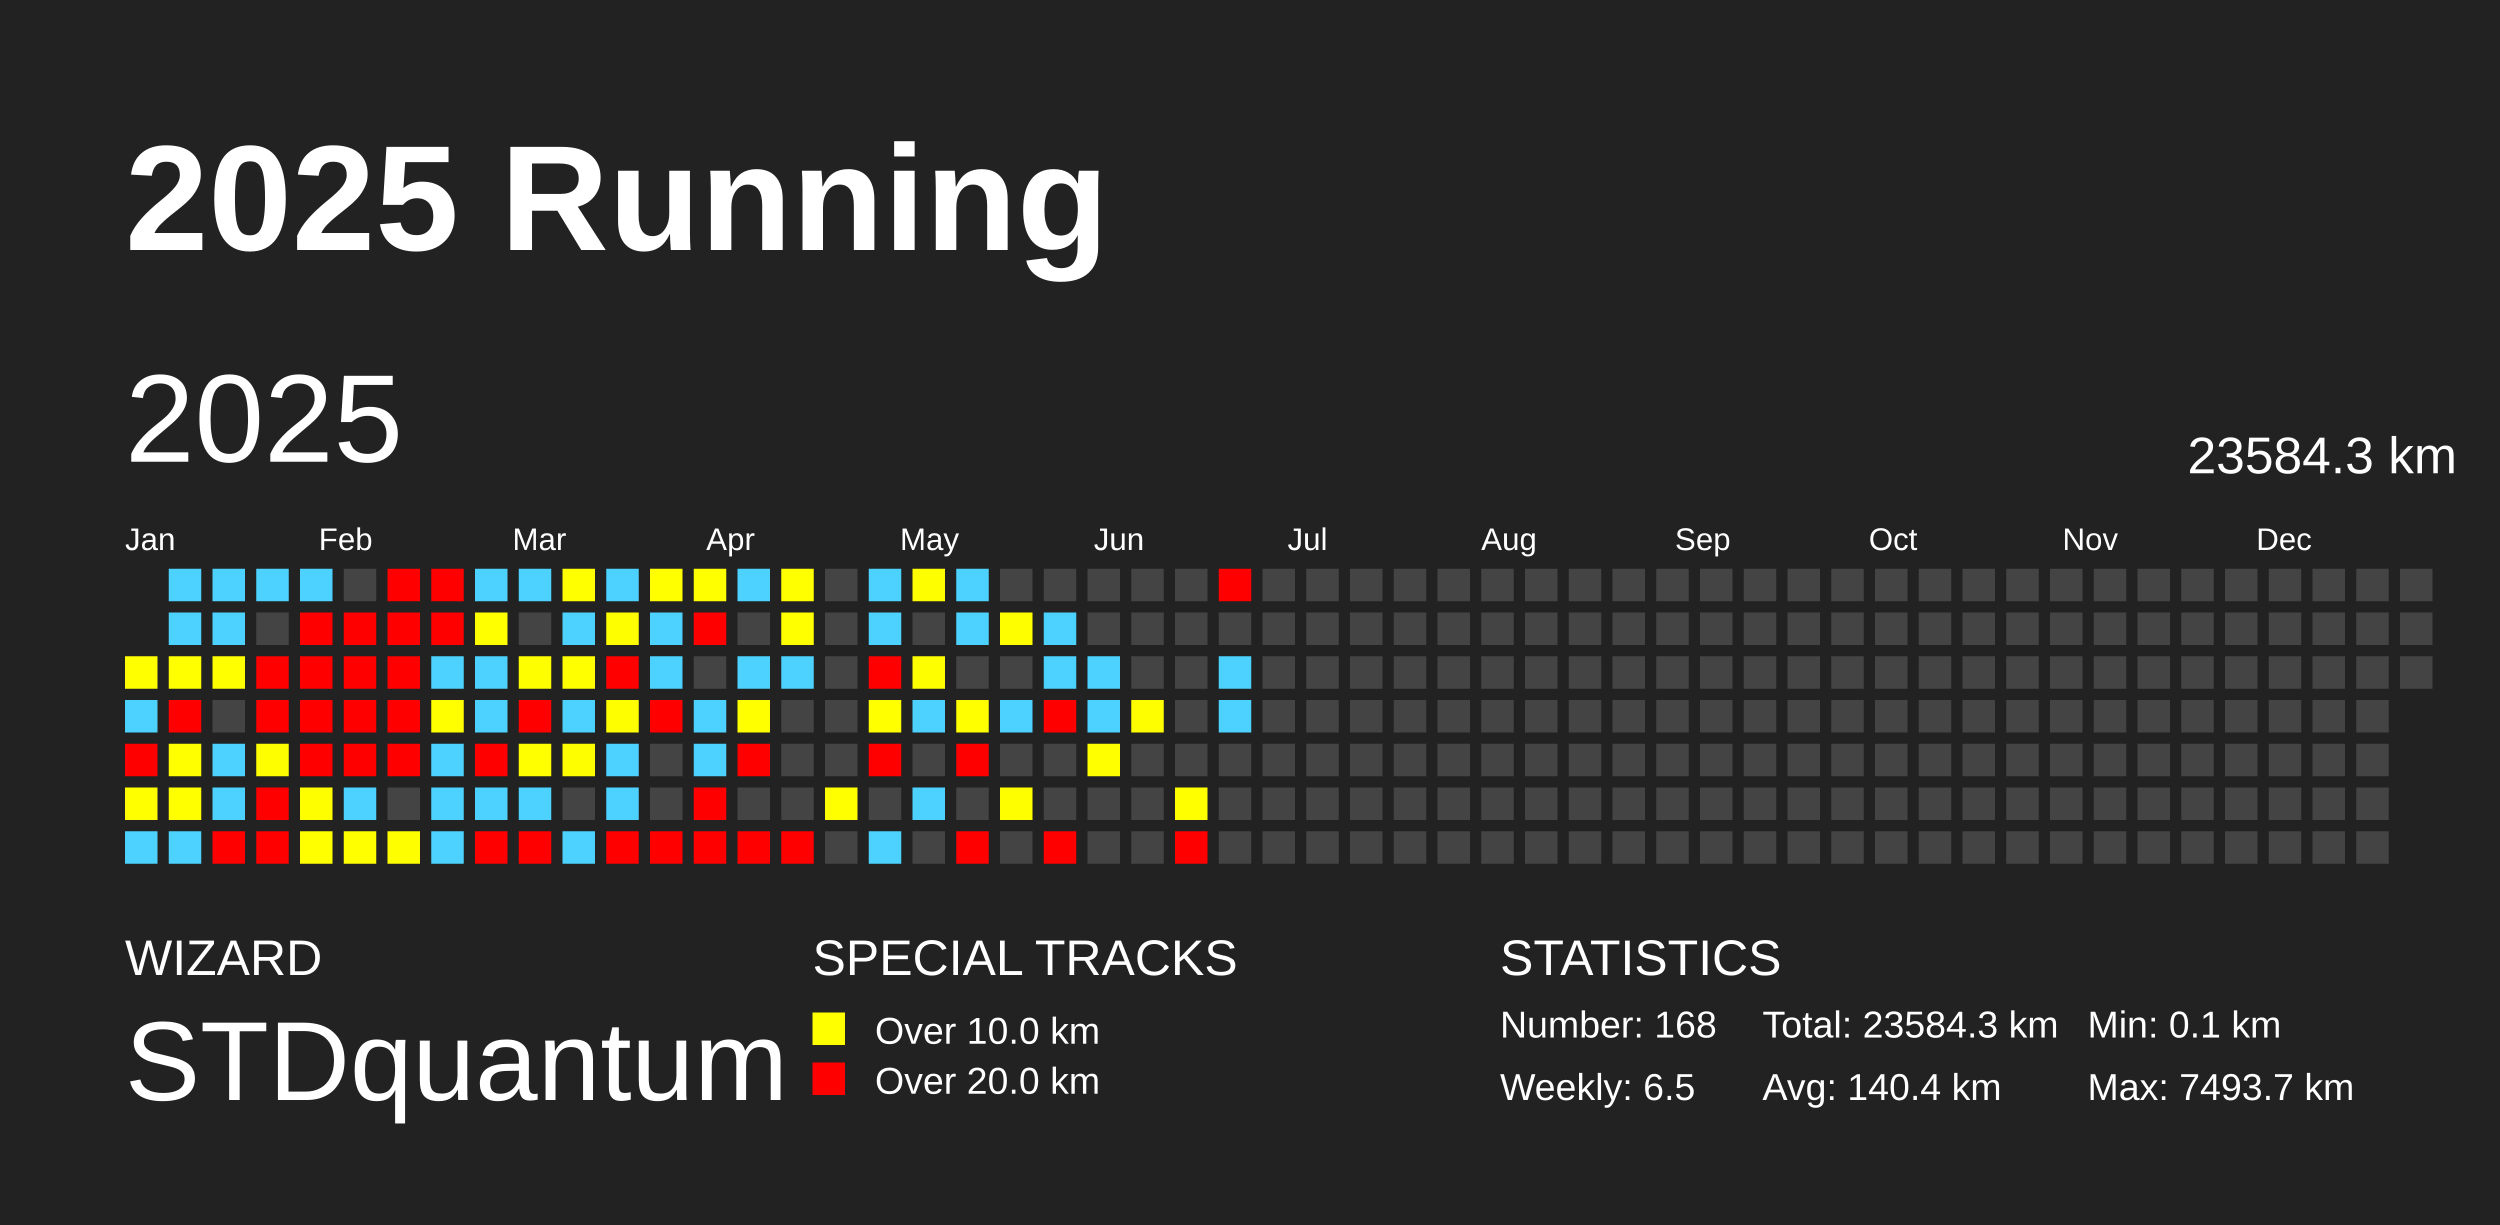
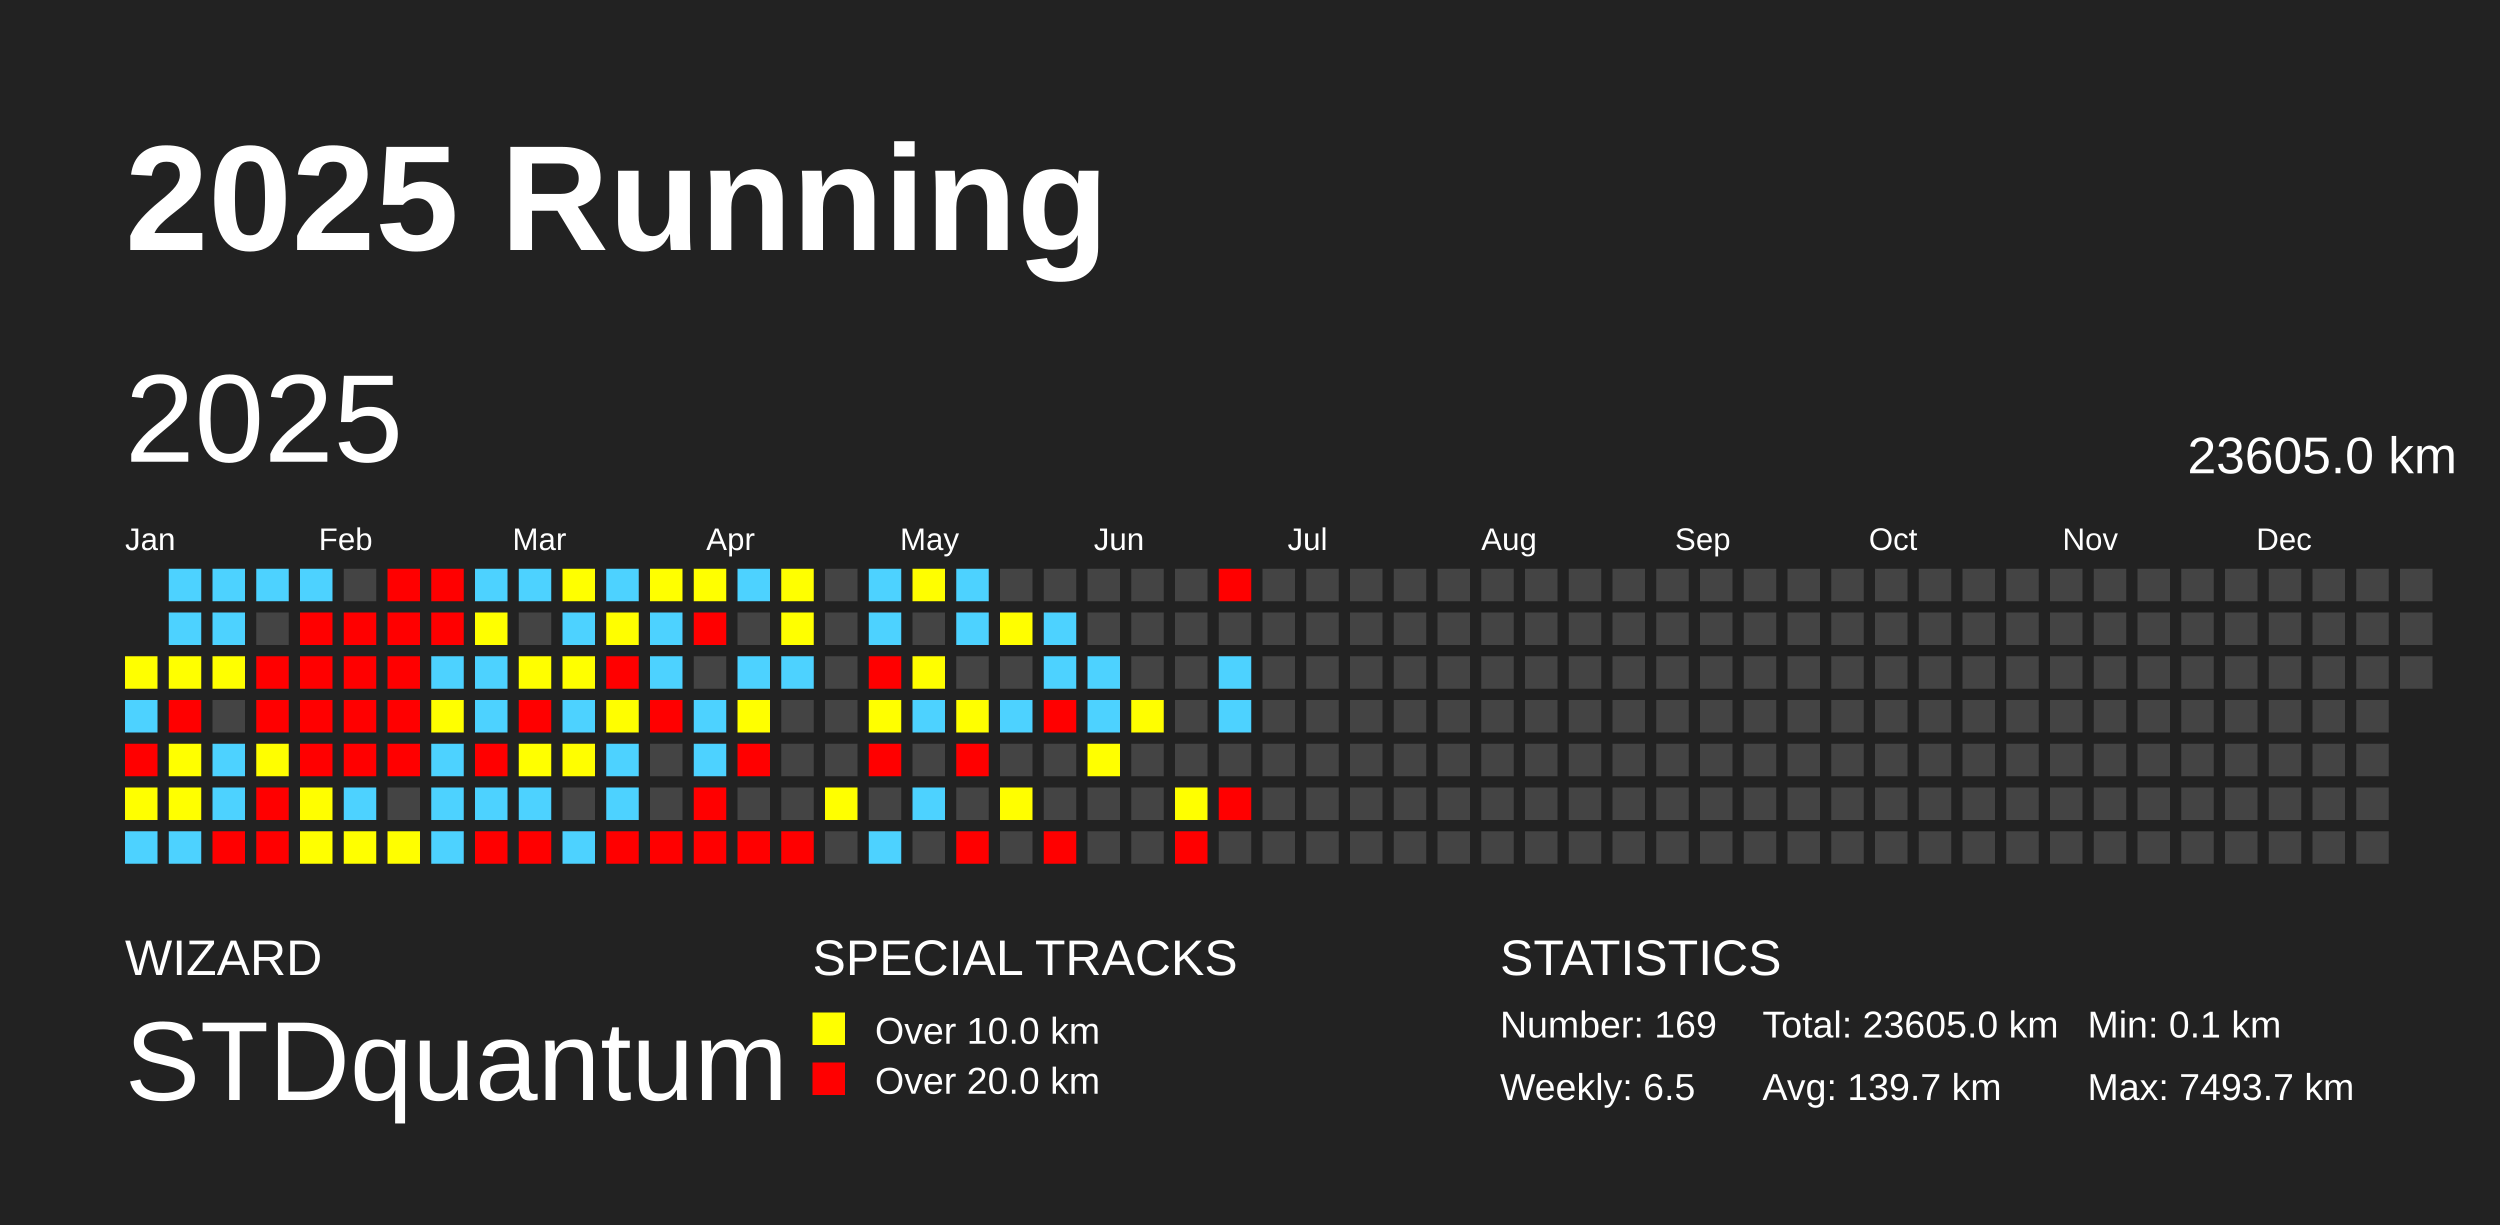
<svg xmlns="http://www.w3.org/2000/svg" baseProfile="full" height="98mm" version="1.1" viewBox="0,0,200,98" width="200mm">
  <defs />
  <rect fill="#222222" height="98" width="200" x="0" y="0" />
  <text fill="#FFFFFF" style="font-size:12px; font-family:Arial; font-weight:bold;" x="10" y="20">2025 Running</text>
  <text fill="#FFFFFF" style="font-size:4px; font-family:Arial" x="10" y="78">WIZARD</text>
  <text fill="#FFFFFF" style="font-size:9px; font-family:Arial" x="10" y="88">STDquantum</text>
  <text fill="#FFFFFF" style="font-size:4px; font-family:Arial" x="65" y="78">SPECIAL TRACKS</text>
  <rect fill="yellow" height="2.6" width="2.6" x="65" y="81" />
  <text fill="#FFFFFF" style="font-size:3px; font-family:Arial" x="70" y="83.5">Over 10.0 km</text>
  <rect fill="red" height="2.6" width="2.6" x="65" y="85" />
  <text fill="#FFFFFF" style="font-size:3px; font-family:Arial" x="70" y="87.5">Over 20.0 km</text>
  <text fill="#FFFFFF" style="font-size:4px; font-family:Arial" x="120" y="78">STATISTICS</text>
-   <text fill="#FFFFFF" style="font-size:3px; font-family:Arial" x="120" y="83">Number: 168</text>
+   <text fill="#FFFFFF" style="font-size:3px; font-family:Arial" x="120" y="83">Number: 169</text>
  <text fill="#FFFFFF" style="font-size:3px; font-family:Arial" x="120" y="88">Weekly: 6.5</text>
-   <text fill="#FFFFFF" style="font-size:3px; font-family:Arial" x="141" y="83">Total: 23584.3 km</text>
-   <text fill="#FFFFFF" style="font-size:3px; font-family:Arial" x="141" y="88">Avg: 140.4 km</text>
+   <text fill="#FFFFFF" style="font-size:3px; font-family:Arial" x="141" y="83">Total: 23605.0 km</text>
+   <text fill="#FFFFFF" style="font-size:3px; font-family:Arial" x="141" y="88">Avg: 139.7 km</text>
  <text fill="#FFFFFF" style="font-size:3px; font-family:Arial" x="167" y="83">Min: 0.1 km</text>
  <text fill="#FFFFFF" style="font-size:3px; font-family:Arial" x="167" y="88">Max: 7493.7 km</text>
  <text dominant-baseline="hanging" fill="#FFFFFF" style="font-size:10.0px; font-family:Arial;" x="10" y="30">2025</text>
-   <text dominant-baseline="hanging" fill="#FFFFFF" style="font-size:4.125px; font-family:Arial;" x="175" y="35">23584.3 km</text>
+   <text dominant-baseline="hanging" fill="#FFFFFF" style="font-size:4.125px; font-family:Arial;" x="175" y="35">23605.0 km</text>
  <text fill="#FFFFFF" style="font-size:2.5px; font-family:Arial" x="10.0" y="44">Jan</text>
  <text fill="#FFFFFF" style="font-size:2.5px; font-family:Arial" x="25.5" y="44">Feb</text>
  <text fill="#FFFFFF" style="font-size:2.5px; font-family:Arial" x="41.0" y="44">Mar</text>
  <text fill="#FFFFFF" style="font-size:2.5px; font-family:Arial" x="56.5" y="44">Apr</text>
  <text fill="#FFFFFF" style="font-size:2.5px; font-family:Arial" x="72.0" y="44">May</text>
  <text fill="#FFFFFF" style="font-size:2.5px; font-family:Arial" x="87.5" y="44">Jun</text>
  <text fill="#FFFFFF" style="font-size:2.5px; font-family:Arial" x="103.0" y="44">Jul</text>
  <text fill="#FFFFFF" style="font-size:2.5px; font-family:Arial" x="118.5" y="44">Aug</text>
  <text fill="#FFFFFF" style="font-size:2.5px; font-family:Arial" x="134.0" y="44">Sep</text>
  <text fill="#FFFFFF" style="font-size:2.5px; font-family:Arial" x="149.5" y="44">Oct</text>
  <text fill="#FFFFFF" style="font-size:2.5px; font-family:Arial" x="165.0" y="44">Nov</text>
  <text fill="#FFFFFF" style="font-size:2.5px; font-family:Arial" x="180.5" y="44">Dec</text>
  <rect fill="#ffff00" height="2.6" width="2.6" x="10.0" y="52.5" />
  <rect fill="#4dd2ff" height="2.6" width="2.6" x="10.0" y="56.0" />
  <rect fill="red" height="2.6" width="2.6" x="10.0" y="59.5" />
  <rect fill="#ffff00" height="2.6" width="2.6" x="10.0" y="63.0" />
  <rect fill="#4dd2ff" height="2.6" width="2.6" x="10.0" y="66.5" />
  <rect fill="#4dd2ff" height="2.6" width="2.6" x="13.5" y="45.5" />
  <rect fill="#4dd2ff" height="2.6" width="2.6" x="13.5" y="49.0" />
  <rect fill="#ffff00" height="2.6" width="2.6" x="13.5" y="52.5" />
  <rect fill="red" height="2.6" width="2.6" x="13.5" y="56.0" />
  <rect fill="#ffff00" height="2.6" width="2.6" x="13.5" y="59.5" />
  <rect fill="#ffff00" height="2.6" width="2.6" x="13.5" y="63.0" />
  <rect fill="#4dd2ff" height="2.6" width="2.6" x="13.5" y="66.5" />
  <rect fill="#4dd2ff" height="2.6" width="2.6" x="17.0" y="45.5" />
  <rect fill="#4dd2ff" height="2.6" width="2.6" x="17.0" y="49.0" />
  <rect fill="#ffff00" height="2.6" width="2.6" x="17.0" y="52.5" />
  <rect fill="#444444" height="2.6" width="2.6" x="17.0" y="56.0" />
  <rect fill="#4dd2ff" height="2.6" width="2.6" x="17.0" y="59.5" />
  <rect fill="#4dd2ff" height="2.6" width="2.6" x="17.0" y="63.0" />
  <rect fill="red" height="2.6" width="2.6" x="17.0" y="66.5" />
  <rect fill="#4dd2ff" height="2.6" width="2.6" x="20.5" y="45.5" />
  <rect fill="#444444" height="2.6" width="2.6" x="20.5" y="49.0" />
  <rect fill="red" height="2.6" width="2.6" x="20.5" y="52.5" />
  <rect fill="red" height="2.6" width="2.6" x="20.5" y="56.0" />
  <rect fill="#fffe00" height="2.6" width="2.6" x="20.5" y="59.5" />
  <rect fill="red" height="2.6" width="2.6" x="20.5" y="63.0" />
  <rect fill="red" height="2.6" width="2.6" x="20.5" y="66.5" />
  <rect fill="#4dd2ff" height="2.6" width="2.6" x="24.0" y="45.5" />
  <rect fill="red" height="2.6" width="2.6" x="24.0" y="49.0" />
  <rect fill="red" height="2.6" width="2.6" x="24.0" y="52.5" />
  <rect fill="red" height="2.6" width="2.6" x="24.0" y="56.0" />
  <rect fill="red" height="2.6" width="2.6" x="24.0" y="59.5" />
  <rect fill="#fffe00" height="2.6" width="2.6" x="24.0" y="63.0" />
  <rect fill="#ffff00" height="2.6" width="2.6" x="24.0" y="66.5" />
  <rect fill="#444444" height="2.6" width="2.6" x="27.5" y="45.5" />
  <rect fill="red" height="2.6" width="2.6" x="27.5" y="49.0" />
  <rect fill="red" height="2.6" width="2.6" x="27.5" y="52.5" />
  <rect fill="red" height="2.6" width="2.6" x="27.5" y="56.0" />
  <rect fill="red" height="2.6" width="2.6" x="27.5" y="59.5" />
  <rect fill="#4dd2ff" height="2.6" width="2.6" x="27.5" y="63.0" />
  <rect fill="#ffff00" height="2.6" width="2.6" x="27.5" y="66.5" />
  <rect fill="red" height="2.6" width="2.6" x="31.0" y="45.5" />
  <rect fill="red" height="2.6" width="2.6" x="31.0" y="49.0" />
  <rect fill="red" height="2.6" width="2.6" x="31.0" y="52.5" />
  <rect fill="red" height="2.6" width="2.6" x="31.0" y="56.0" />
  <rect fill="red" height="2.6" width="2.6" x="31.0" y="59.5" />
  <rect fill="#444444" height="2.6" width="2.6" x="31.0" y="63.0" />
  <rect fill="#fffe00" height="2.6" width="2.6" x="31.0" y="66.5" />
  <rect fill="red" height="2.6" width="2.6" x="34.5" y="45.5" />
  <rect fill="red" height="2.6" width="2.6" x="34.5" y="49.0" />
  <rect fill="#4dd2ff" height="2.6" width="2.6" x="34.5" y="52.5" />
  <rect fill="#ffff00" height="2.6" width="2.6" x="34.5" y="56.0" />
  <rect fill="#4dd2ff" height="2.6" width="2.6" x="34.5" y="59.5" />
  <rect fill="#4dd2ff" height="2.6" width="2.6" x="34.5" y="63.0" />
  <rect fill="#4dd2ff" height="2.6" width="2.6" x="34.5" y="66.5" />
  <rect fill="#4dd2ff" height="2.6" width="2.6" x="38.0" y="45.5" />
  <rect fill="#ffff00" height="2.6" width="2.6" x="38.0" y="49.0" />
  <rect fill="#4dd2ff" height="2.6" width="2.6" x="38.0" y="52.5" />
  <rect fill="#4dd2ff" height="2.6" width="2.6" x="38.0" y="56.0" />
  <rect fill="red" height="2.6" width="2.6" x="38.0" y="59.5" />
  <rect fill="#4dd2ff" height="2.6" width="2.6" x="38.0" y="63.0" />
  <rect fill="red" height="2.6" width="2.6" x="38.0" y="66.5" />
  <rect fill="#4dd2ff" height="2.6" width="2.6" x="41.5" y="45.5" />
  <rect fill="#444444" height="2.6" width="2.6" x="41.5" y="49.0" />
  <rect fill="#fffe00" height="2.6" width="2.6" x="41.5" y="52.5" />
  <rect fill="red" height="2.6" width="2.6" x="41.5" y="56.0" />
  <rect fill="#ffff00" height="2.6" width="2.6" x="41.5" y="59.5" />
  <rect fill="#4dd2ff" height="2.6" width="2.6" x="41.5" y="63.0" />
  <rect fill="red" height="2.6" width="2.6" x="41.5" y="66.5" />
  <rect fill="#ffff00" height="2.6" width="2.6" x="45.0" y="45.5" />
  <rect fill="#4dd2ff" height="2.6" width="2.6" x="45.0" y="49.0" />
  <rect fill="#ffff00" height="2.6" width="2.6" x="45.0" y="52.5" />
  <rect fill="#4dd2ff" height="2.6" width="2.6" x="45.0" y="56.0" />
  <rect fill="#fffe00" height="2.6" width="2.6" x="45.0" y="59.5" />
  <rect fill="#444444" height="2.6" width="2.6" x="45.0" y="63.0" />
  <rect fill="#4dd2ff" height="2.6" width="2.6" x="45.0" y="66.5" />
  <rect fill="#4dd2ff" height="2.6" width="2.6" x="48.5" y="45.5" />
  <rect fill="#fffe00" height="2.6" width="2.6" x="48.5" y="49.0" />
  <rect fill="red" height="2.6" width="2.6" x="48.5" y="52.5" />
  <rect fill="#fffe00" height="2.6" width="2.6" x="48.5" y="56.0" />
  <rect fill="#4dd2ff" height="2.6" width="2.6" x="48.5" y="59.5" />
  <rect fill="#4dd2ff" height="2.6" width="2.6" x="48.5" y="63.0" />
  <rect fill="red" height="2.6" width="2.6" x="48.5" y="66.5" />
  <rect fill="#ffff00" height="2.6" width="2.6" x="52.0" y="45.5" />
  <rect fill="#4dd2ff" height="2.6" width="2.6" x="52.0" y="49.0" />
  <rect fill="#4dd2ff" height="2.6" width="2.6" x="52.0" y="52.5" />
  <rect fill="red" height="2.6" width="2.6" x="52.0" y="56.0" />
  <rect fill="#444444" height="2.6" width="2.6" x="52.0" y="59.5" />
  <rect fill="#444444" height="2.6" width="2.6" x="52.0" y="63.0" />
  <rect fill="red" height="2.6" width="2.6" x="52.0" y="66.5" />
  <rect fill="#ffff00" height="2.6" width="2.6" x="55.5" y="45.5" />
  <rect fill="red" height="2.6" width="2.6" x="55.5" y="49.0" />
  <rect fill="#444444" height="2.6" width="2.6" x="55.5" y="52.5" />
  <rect fill="#4dd2ff" height="2.6" width="2.6" x="55.5" y="56.0" />
  <rect fill="#4dd2ff" height="2.6" width="2.6" x="55.5" y="59.5" />
  <rect fill="red" height="2.6" width="2.6" x="55.5" y="63.0" />
  <rect fill="red" height="2.6" width="2.6" x="55.5" y="66.5" />
  <rect fill="#4dd2ff" height="2.6" width="2.6" x="59.0" y="45.5" />
  <rect fill="#444444" height="2.6" width="2.6" x="59.0" y="49.0" />
  <rect fill="#4dd2ff" height="2.6" width="2.6" x="59.0" y="52.5" />
  <rect fill="#ffff00" height="2.6" width="2.6" x="59.0" y="56.0" />
  <rect fill="red" height="2.6" width="2.6" x="59.0" y="59.5" />
  <rect fill="#444444" height="2.6" width="2.6" x="59.0" y="63.0" />
  <rect fill="red" height="2.6" width="2.6" x="59.0" y="66.5" />
  <rect fill="#ffff00" height="2.6" width="2.6" x="62.5" y="45.5" />
  <rect fill="#ffff00" height="2.6" width="2.6" x="62.5" y="49.0" />
  <rect fill="#4dd2ff" height="2.6" width="2.6" x="62.5" y="52.5" />
  <rect fill="#444444" height="2.6" width="2.6" x="62.5" y="56.0" />
  <rect fill="#444444" height="2.6" width="2.6" x="62.5" y="59.5" />
  <rect fill="#444444" height="2.6" width="2.6" x="62.5" y="63.0" />
  <rect fill="red" height="2.6" width="2.6" x="62.5" y="66.5" />
  <rect fill="#444444" height="2.6" width="2.6" x="66.0" y="45.5" />
  <rect fill="#444444" height="2.6" width="2.6" x="66.0" y="49.0" />
  <rect fill="#444444" height="2.6" width="2.6" x="66.0" y="52.5" />
  <rect fill="#444444" height="2.6" width="2.6" x="66.0" y="56.0" />
  <rect fill="#444444" height="2.6" width="2.6" x="66.0" y="59.5" />
  <rect fill="#ffff00" height="2.6" width="2.6" x="66.0" y="63.0" />
  <rect fill="#444444" height="2.6" width="2.6" x="66.0" y="66.5" />
  <rect fill="#4dd2ff" height="2.6" width="2.6" x="69.5" y="45.5" />
  <rect fill="#4dd2ff" height="2.6" width="2.6" x="69.5" y="49.0" />
  <rect fill="red" height="2.6" width="2.6" x="69.5" y="52.5" />
  <rect fill="#ffff00" height="2.6" width="2.6" x="69.5" y="56.0" />
  <rect fill="red" height="2.6" width="2.6" x="69.5" y="59.5" />
  <rect fill="#444444" height="2.6" width="2.6" x="69.5" y="63.0" />
  <rect fill="#4dd2ff" height="2.6" width="2.6" x="69.5" y="66.5" />
  <rect fill="#fffe00" height="2.6" width="2.6" x="73.0" y="45.5" />
  <rect fill="#444444" height="2.6" width="2.6" x="73.0" y="49.0" />
  <rect fill="#fffe00" height="2.6" width="2.6" x="73.0" y="52.5" />
  <rect fill="#4dd2ff" height="2.6" width="2.6" x="73.0" y="56.0" />
  <rect fill="#444444" height="2.6" width="2.6" x="73.0" y="59.5" />
  <rect fill="#4dd2ff" height="2.6" width="2.6" x="73.0" y="63.0" />
  <rect fill="#444444" height="2.6" width="2.6" x="73.0" y="66.5" />
  <rect fill="#4dd2ff" height="2.6" width="2.6" x="76.5" y="45.5" />
  <rect fill="#4dd2ff" height="2.6" width="2.6" x="76.5" y="49.0" />
  <rect fill="#444444" height="2.6" width="2.6" x="76.5" y="52.5" />
  <rect fill="#ffff00" height="2.6" width="2.6" x="76.5" y="56.0" />
  <rect fill="red" height="2.6" width="2.6" x="76.5" y="59.5" />
  <rect fill="#444444" height="2.6" width="2.6" x="76.5" y="63.0" />
  <rect fill="red" height="2.6" width="2.6" x="76.5" y="66.5" />
  <rect fill="#444444" height="2.6" width="2.6" x="80.0" y="45.5" />
  <rect fill="#fffe00" height="2.6" width="2.6" x="80.0" y="49.0" />
  <rect fill="#444444" height="2.6" width="2.6" x="80.0" y="52.5" />
  <rect fill="#4dd2ff" height="2.6" width="2.6" x="80.0" y="56.0" />
  <rect fill="#444444" height="2.6" width="2.6" x="80.0" y="59.5" />
  <rect fill="#fffe00" height="2.6" width="2.6" x="80.0" y="63.0" />
  <rect fill="#444444" height="2.6" width="2.6" x="80.0" y="66.5" />
  <rect fill="#444444" height="2.6" width="2.6" x="83.5" y="45.5" />
  <rect fill="#4dd2ff" height="2.6" width="2.6" x="83.5" y="49.0" />
  <rect fill="#4dd2ff" height="2.6" width="2.6" x="83.5" y="52.5" />
  <rect fill="red" height="2.6" width="2.6" x="83.5" y="56.0" />
  <rect fill="#444444" height="2.6" width="2.6" x="83.5" y="59.5" />
  <rect fill="#444444" height="2.6" width="2.6" x="83.5" y="63.0" />
  <rect fill="red" height="2.6" width="2.6" x="83.5" y="66.5" />
  <rect fill="#444444" height="2.6" width="2.6" x="87.0" y="45.5" />
  <rect fill="#444444" height="2.6" width="2.6" x="87.0" y="49.0" />
  <rect fill="#4dd2ff" height="2.6" width="2.6" x="87.0" y="52.5" />
  <rect fill="#4dd2ff" height="2.6" width="2.6" x="87.0" y="56.0" />
  <rect fill="#ffff00" height="2.6" width="2.6" x="87.0" y="59.5" />
  <rect fill="#444444" height="2.6" width="2.6" x="87.0" y="63.0" />
  <rect fill="#444444" height="2.6" width="2.6" x="87.0" y="66.5" />
  <rect fill="#444444" height="2.6" width="2.6" x="90.5" y="45.5" />
  <rect fill="#444444" height="2.6" width="2.6" x="90.5" y="49.0" />
  <rect fill="#444444" height="2.6" width="2.6" x="90.5" y="52.5" />
  <rect fill="#fffe00" height="2.6" width="2.6" x="90.5" y="56.0" />
  <rect fill="#444444" height="2.6" width="2.6" x="90.5" y="59.5" />
  <rect fill="#444444" height="2.6" width="2.6" x="90.5" y="63.0" />
  <rect fill="#444444" height="2.6" width="2.6" x="90.5" y="66.5" />
  <rect fill="#444444" height="2.6" width="2.6" x="94.0" y="45.5" />
  <rect fill="#444444" height="2.6" width="2.6" x="94.0" y="49.0" />
  <rect fill="#444444" height="2.6" width="2.6" x="94.0" y="52.5" />
  <rect fill="#444444" height="2.6" width="2.6" x="94.0" y="56.0" />
  <rect fill="#444444" height="2.6" width="2.6" x="94.0" y="59.5" />
  <rect fill="#ffff00" height="2.6" width="2.6" x="94.0" y="63.0" />
  <rect fill="red" height="2.6" width="2.6" x="94.0" y="66.5" />
  <rect fill="red" height="2.6" width="2.6" x="97.5" y="45.5" />
  <rect fill="#444444" height="2.6" width="2.6" x="97.5" y="49.0" />
  <rect fill="#4dd2ff" height="2.6" width="2.6" x="97.5" y="52.5" />
  <rect fill="#4dd2ff" height="2.6" width="2.6" x="97.5" y="56.0" />
  <rect fill="#444444" height="2.6" width="2.6" x="97.5" y="59.5" />
-   <rect fill="#444444" height="2.6" width="2.6" x="97.5" y="63.0" />
+   <rect fill="red" height="2.6" width="2.6" x="97.5" y="63.0" />
  <rect fill="#444444" height="2.6" width="2.6" x="97.5" y="66.5" />
  <rect fill="#444444" height="2.6" width="2.6" x="101.0" y="45.5" />
  <rect fill="#444444" height="2.6" width="2.6" x="101.0" y="49.0" />
  <rect fill="#444444" height="2.6" width="2.6" x="101.0" y="52.5" />
  <rect fill="#444444" height="2.6" width="2.6" x="101.0" y="56.0" />
  <rect fill="#444444" height="2.6" width="2.6" x="101.0" y="59.5" />
  <rect fill="#444444" height="2.6" width="2.6" x="101.0" y="63.0" />
  <rect fill="#444444" height="2.6" width="2.6" x="101.0" y="66.5" />
  <rect fill="#444444" height="2.6" width="2.6" x="104.5" y="45.5" />
  <rect fill="#444444" height="2.6" width="2.6" x="104.5" y="49.0" />
  <rect fill="#444444" height="2.6" width="2.6" x="104.5" y="52.5" />
  <rect fill="#444444" height="2.6" width="2.6" x="104.5" y="56.0" />
  <rect fill="#444444" height="2.6" width="2.6" x="104.5" y="59.5" />
  <rect fill="#444444" height="2.6" width="2.6" x="104.5" y="63.0" />
  <rect fill="#444444" height="2.6" width="2.6" x="104.5" y="66.5" />
  <rect fill="#444444" height="2.6" width="2.6" x="108.0" y="45.5" />
  <rect fill="#444444" height="2.6" width="2.6" x="108.0" y="49.0" />
  <rect fill="#444444" height="2.6" width="2.6" x="108.0" y="52.5" />
  <rect fill="#444444" height="2.6" width="2.6" x="108.0" y="56.0" />
  <rect fill="#444444" height="2.6" width="2.6" x="108.0" y="59.5" />
  <rect fill="#444444" height="2.6" width="2.6" x="108.0" y="63.0" />
  <rect fill="#444444" height="2.6" width="2.6" x="108.0" y="66.5" />
  <rect fill="#444444" height="2.6" width="2.6" x="111.5" y="45.5" />
  <rect fill="#444444" height="2.6" width="2.6" x="111.5" y="49.0" />
  <rect fill="#444444" height="2.6" width="2.6" x="111.5" y="52.5" />
  <rect fill="#444444" height="2.6" width="2.6" x="111.5" y="56.0" />
  <rect fill="#444444" height="2.6" width="2.6" x="111.5" y="59.5" />
  <rect fill="#444444" height="2.6" width="2.6" x="111.5" y="63.0" />
  <rect fill="#444444" height="2.6" width="2.6" x="111.5" y="66.5" />
  <rect fill="#444444" height="2.6" width="2.6" x="115.0" y="45.5" />
  <rect fill="#444444" height="2.6" width="2.6" x="115.0" y="49.0" />
  <rect fill="#444444" height="2.6" width="2.6" x="115.0" y="52.5" />
  <rect fill="#444444" height="2.6" width="2.6" x="115.0" y="56.0" />
  <rect fill="#444444" height="2.6" width="2.6" x="115.0" y="59.5" />
  <rect fill="#444444" height="2.6" width="2.6" x="115.0" y="63.0" />
  <rect fill="#444444" height="2.6" width="2.6" x="115.0" y="66.5" />
  <rect fill="#444444" height="2.6" width="2.6" x="118.5" y="45.5" />
  <rect fill="#444444" height="2.6" width="2.6" x="118.5" y="49.0" />
  <rect fill="#444444" height="2.6" width="2.6" x="118.5" y="52.5" />
  <rect fill="#444444" height="2.6" width="2.6" x="118.5" y="56.0" />
  <rect fill="#444444" height="2.6" width="2.6" x="118.5" y="59.5" />
  <rect fill="#444444" height="2.6" width="2.6" x="118.5" y="63.0" />
  <rect fill="#444444" height="2.6" width="2.6" x="118.5" y="66.5" />
  <rect fill="#444444" height="2.6" width="2.6" x="122.0" y="45.5" />
  <rect fill="#444444" height="2.6" width="2.6" x="122.0" y="49.0" />
  <rect fill="#444444" height="2.6" width="2.6" x="122.0" y="52.5" />
  <rect fill="#444444" height="2.6" width="2.6" x="122.0" y="56.0" />
  <rect fill="#444444" height="2.6" width="2.6" x="122.0" y="59.5" />
  <rect fill="#444444" height="2.6" width="2.6" x="122.0" y="63.0" />
  <rect fill="#444444" height="2.6" width="2.6" x="122.0" y="66.5" />
  <rect fill="#444444" height="2.6" width="2.6" x="125.5" y="45.5" />
  <rect fill="#444444" height="2.6" width="2.6" x="125.5" y="49.0" />
  <rect fill="#444444" height="2.6" width="2.6" x="125.5" y="52.5" />
  <rect fill="#444444" height="2.6" width="2.6" x="125.5" y="56.0" />
  <rect fill="#444444" height="2.6" width="2.6" x="125.5" y="59.5" />
  <rect fill="#444444" height="2.6" width="2.6" x="125.5" y="63.0" />
  <rect fill="#444444" height="2.6" width="2.6" x="125.5" y="66.5" />
  <rect fill="#444444" height="2.6" width="2.6" x="129.0" y="45.5" />
  <rect fill="#444444" height="2.6" width="2.6" x="129.0" y="49.0" />
  <rect fill="#444444" height="2.6" width="2.6" x="129.0" y="52.5" />
  <rect fill="#444444" height="2.6" width="2.6" x="129.0" y="56.0" />
  <rect fill="#444444" height="2.6" width="2.6" x="129.0" y="59.5" />
  <rect fill="#444444" height="2.6" width="2.6" x="129.0" y="63.0" />
  <rect fill="#444444" height="2.6" width="2.6" x="129.0" y="66.5" />
  <rect fill="#444444" height="2.6" width="2.6" x="132.5" y="45.5" />
  <rect fill="#444444" height="2.6" width="2.6" x="132.5" y="49.0" />
  <rect fill="#444444" height="2.6" width="2.6" x="132.5" y="52.5" />
  <rect fill="#444444" height="2.6" width="2.6" x="132.5" y="56.0" />
  <rect fill="#444444" height="2.6" width="2.6" x="132.5" y="59.5" />
  <rect fill="#444444" height="2.6" width="2.6" x="132.5" y="63.0" />
  <rect fill="#444444" height="2.6" width="2.6" x="132.5" y="66.5" />
  <rect fill="#444444" height="2.6" width="2.6" x="136.0" y="45.5" />
  <rect fill="#444444" height="2.6" width="2.6" x="136.0" y="49.0" />
  <rect fill="#444444" height="2.6" width="2.6" x="136.0" y="52.5" />
  <rect fill="#444444" height="2.6" width="2.6" x="136.0" y="56.0" />
  <rect fill="#444444" height="2.6" width="2.6" x="136.0" y="59.5" />
  <rect fill="#444444" height="2.6" width="2.6" x="136.0" y="63.0" />
  <rect fill="#444444" height="2.6" width="2.6" x="136.0" y="66.5" />
  <rect fill="#444444" height="2.6" width="2.6" x="139.5" y="45.5" />
  <rect fill="#444444" height="2.6" width="2.6" x="139.5" y="49.0" />
  <rect fill="#444444" height="2.6" width="2.6" x="139.5" y="52.5" />
  <rect fill="#444444" height="2.6" width="2.6" x="139.5" y="56.0" />
  <rect fill="#444444" height="2.6" width="2.6" x="139.5" y="59.5" />
  <rect fill="#444444" height="2.6" width="2.6" x="139.5" y="63.0" />
  <rect fill="#444444" height="2.6" width="2.6" x="139.5" y="66.5" />
  <rect fill="#444444" height="2.6" width="2.6" x="143.0" y="45.5" />
  <rect fill="#444444" height="2.6" width="2.6" x="143.0" y="49.0" />
  <rect fill="#444444" height="2.6" width="2.6" x="143.0" y="52.5" />
  <rect fill="#444444" height="2.6" width="2.6" x="143.0" y="56.0" />
  <rect fill="#444444" height="2.6" width="2.6" x="143.0" y="59.5" />
  <rect fill="#444444" height="2.6" width="2.6" x="143.0" y="63.0" />
  <rect fill="#444444" height="2.6" width="2.6" x="143.0" y="66.5" />
  <rect fill="#444444" height="2.6" width="2.6" x="146.5" y="45.5" />
  <rect fill="#444444" height="2.6" width="2.6" x="146.5" y="49.0" />
  <rect fill="#444444" height="2.6" width="2.6" x="146.5" y="52.5" />
  <rect fill="#444444" height="2.6" width="2.6" x="146.5" y="56.0" />
  <rect fill="#444444" height="2.6" width="2.6" x="146.5" y="59.5" />
  <rect fill="#444444" height="2.6" width="2.6" x="146.5" y="63.0" />
  <rect fill="#444444" height="2.6" width="2.6" x="146.5" y="66.5" />
  <rect fill="#444444" height="2.6" width="2.6" x="150.0" y="45.5" />
  <rect fill="#444444" height="2.6" width="2.6" x="150.0" y="49.0" />
  <rect fill="#444444" height="2.6" width="2.6" x="150.0" y="52.5" />
  <rect fill="#444444" height="2.6" width="2.6" x="150.0" y="56.0" />
  <rect fill="#444444" height="2.6" width="2.6" x="150.0" y="59.5" />
  <rect fill="#444444" height="2.6" width="2.6" x="150.0" y="63.0" />
  <rect fill="#444444" height="2.6" width="2.6" x="150.0" y="66.5" />
  <rect fill="#444444" height="2.6" width="2.6" x="153.5" y="45.5" />
  <rect fill="#444444" height="2.6" width="2.6" x="153.5" y="49.0" />
  <rect fill="#444444" height="2.6" width="2.6" x="153.5" y="52.5" />
  <rect fill="#444444" height="2.6" width="2.6" x="153.5" y="56.0" />
  <rect fill="#444444" height="2.6" width="2.6" x="153.5" y="59.5" />
  <rect fill="#444444" height="2.6" width="2.6" x="153.5" y="63.0" />
  <rect fill="#444444" height="2.6" width="2.6" x="153.5" y="66.5" />
  <rect fill="#444444" height="2.6" width="2.6" x="157.0" y="45.5" />
  <rect fill="#444444" height="2.6" width="2.6" x="157.0" y="49.0" />
  <rect fill="#444444" height="2.6" width="2.6" x="157.0" y="52.5" />
  <rect fill="#444444" height="2.6" width="2.6" x="157.0" y="56.0" />
  <rect fill="#444444" height="2.6" width="2.6" x="157.0" y="59.5" />
  <rect fill="#444444" height="2.6" width="2.6" x="157.0" y="63.0" />
  <rect fill="#444444" height="2.6" width="2.6" x="157.0" y="66.5" />
  <rect fill="#444444" height="2.6" width="2.6" x="160.5" y="45.5" />
  <rect fill="#444444" height="2.6" width="2.6" x="160.5" y="49.0" />
  <rect fill="#444444" height="2.6" width="2.6" x="160.5" y="52.5" />
  <rect fill="#444444" height="2.6" width="2.6" x="160.5" y="56.0" />
  <rect fill="#444444" height="2.6" width="2.6" x="160.5" y="59.5" />
  <rect fill="#444444" height="2.6" width="2.6" x="160.5" y="63.0" />
  <rect fill="#444444" height="2.6" width="2.6" x="160.5" y="66.5" />
  <rect fill="#444444" height="2.6" width="2.6" x="164.0" y="45.5" />
  <rect fill="#444444" height="2.6" width="2.6" x="164.0" y="49.0" />
  <rect fill="#444444" height="2.6" width="2.6" x="164.0" y="52.5" />
  <rect fill="#444444" height="2.6" width="2.6" x="164.0" y="56.0" />
  <rect fill="#444444" height="2.6" width="2.6" x="164.0" y="59.5" />
  <rect fill="#444444" height="2.6" width="2.6" x="164.0" y="63.0" />
  <rect fill="#444444" height="2.6" width="2.6" x="164.0" y="66.5" />
  <rect fill="#444444" height="2.6" width="2.6" x="167.5" y="45.5" />
  <rect fill="#444444" height="2.6" width="2.6" x="167.5" y="49.0" />
  <rect fill="#444444" height="2.6" width="2.6" x="167.5" y="52.5" />
  <rect fill="#444444" height="2.6" width="2.6" x="167.5" y="56.0" />
  <rect fill="#444444" height="2.6" width="2.6" x="167.5" y="59.5" />
  <rect fill="#444444" height="2.6" width="2.6" x="167.5" y="63.0" />
  <rect fill="#444444" height="2.6" width="2.6" x="167.5" y="66.5" />
  <rect fill="#444444" height="2.6" width="2.6" x="171.0" y="45.5" />
  <rect fill="#444444" height="2.6" width="2.6" x="171.0" y="49.0" />
  <rect fill="#444444" height="2.6" width="2.6" x="171.0" y="52.5" />
  <rect fill="#444444" height="2.6" width="2.6" x="171.0" y="56.0" />
  <rect fill="#444444" height="2.6" width="2.6" x="171.0" y="59.5" />
  <rect fill="#444444" height="2.6" width="2.6" x="171.0" y="63.0" />
  <rect fill="#444444" height="2.6" width="2.6" x="171.0" y="66.5" />
  <rect fill="#444444" height="2.6" width="2.6" x="174.5" y="45.5" />
  <rect fill="#444444" height="2.6" width="2.6" x="174.5" y="49.0" />
  <rect fill="#444444" height="2.6" width="2.6" x="174.5" y="52.5" />
  <rect fill="#444444" height="2.6" width="2.6" x="174.5" y="56.0" />
  <rect fill="#444444" height="2.6" width="2.6" x="174.5" y="59.5" />
  <rect fill="#444444" height="2.6" width="2.6" x="174.5" y="63.0" />
  <rect fill="#444444" height="2.6" width="2.6" x="174.5" y="66.5" />
  <rect fill="#444444" height="2.6" width="2.6" x="178.0" y="45.5" />
  <rect fill="#444444" height="2.6" width="2.6" x="178.0" y="49.0" />
  <rect fill="#444444" height="2.6" width="2.6" x="178.0" y="52.5" />
  <rect fill="#444444" height="2.6" width="2.6" x="178.0" y="56.0" />
  <rect fill="#444444" height="2.6" width="2.6" x="178.0" y="59.5" />
  <rect fill="#444444" height="2.6" width="2.6" x="178.0" y="63.0" />
  <rect fill="#444444" height="2.6" width="2.6" x="178.0" y="66.5" />
  <rect fill="#444444" height="2.6" width="2.6" x="181.5" y="45.5" />
  <rect fill="#444444" height="2.6" width="2.6" x="181.5" y="49.0" />
  <rect fill="#444444" height="2.6" width="2.6" x="181.5" y="52.5" />
  <rect fill="#444444" height="2.6" width="2.6" x="181.5" y="56.0" />
  <rect fill="#444444" height="2.6" width="2.6" x="181.5" y="59.5" />
  <rect fill="#444444" height="2.6" width="2.6" x="181.5" y="63.0" />
  <rect fill="#444444" height="2.6" width="2.6" x="181.5" y="66.5" />
  <rect fill="#444444" height="2.6" width="2.6" x="185.0" y="45.5" />
  <rect fill="#444444" height="2.6" width="2.6" x="185.0" y="49.0" />
  <rect fill="#444444" height="2.6" width="2.6" x="185.0" y="52.5" />
  <rect fill="#444444" height="2.6" width="2.6" x="185.0" y="56.0" />
  <rect fill="#444444" height="2.6" width="2.6" x="185.0" y="59.5" />
  <rect fill="#444444" height="2.6" width="2.6" x="185.0" y="63.0" />
  <rect fill="#444444" height="2.6" width="2.6" x="185.0" y="66.5" />
  <rect fill="#444444" height="2.6" width="2.6" x="188.5" y="45.5" />
  <rect fill="#444444" height="2.6" width="2.6" x="188.5" y="49.0" />
  <rect fill="#444444" height="2.6" width="2.6" x="188.5" y="52.5" />
  <rect fill="#444444" height="2.6" width="2.6" x="188.5" y="56.0" />
  <rect fill="#444444" height="2.6" width="2.6" x="188.5" y="59.5" />
  <rect fill="#444444" height="2.6" width="2.6" x="188.5" y="63.0" />
  <rect fill="#444444" height="2.6" width="2.6" x="188.5" y="66.5" />
  <rect fill="#444444" height="2.6" width="2.6" x="192.0" y="45.5" />
  <rect fill="#444444" height="2.6" width="2.6" x="192.0" y="49.0" />
  <rect fill="#444444" height="2.6" width="2.6" x="192.0" y="52.5" />
</svg>
